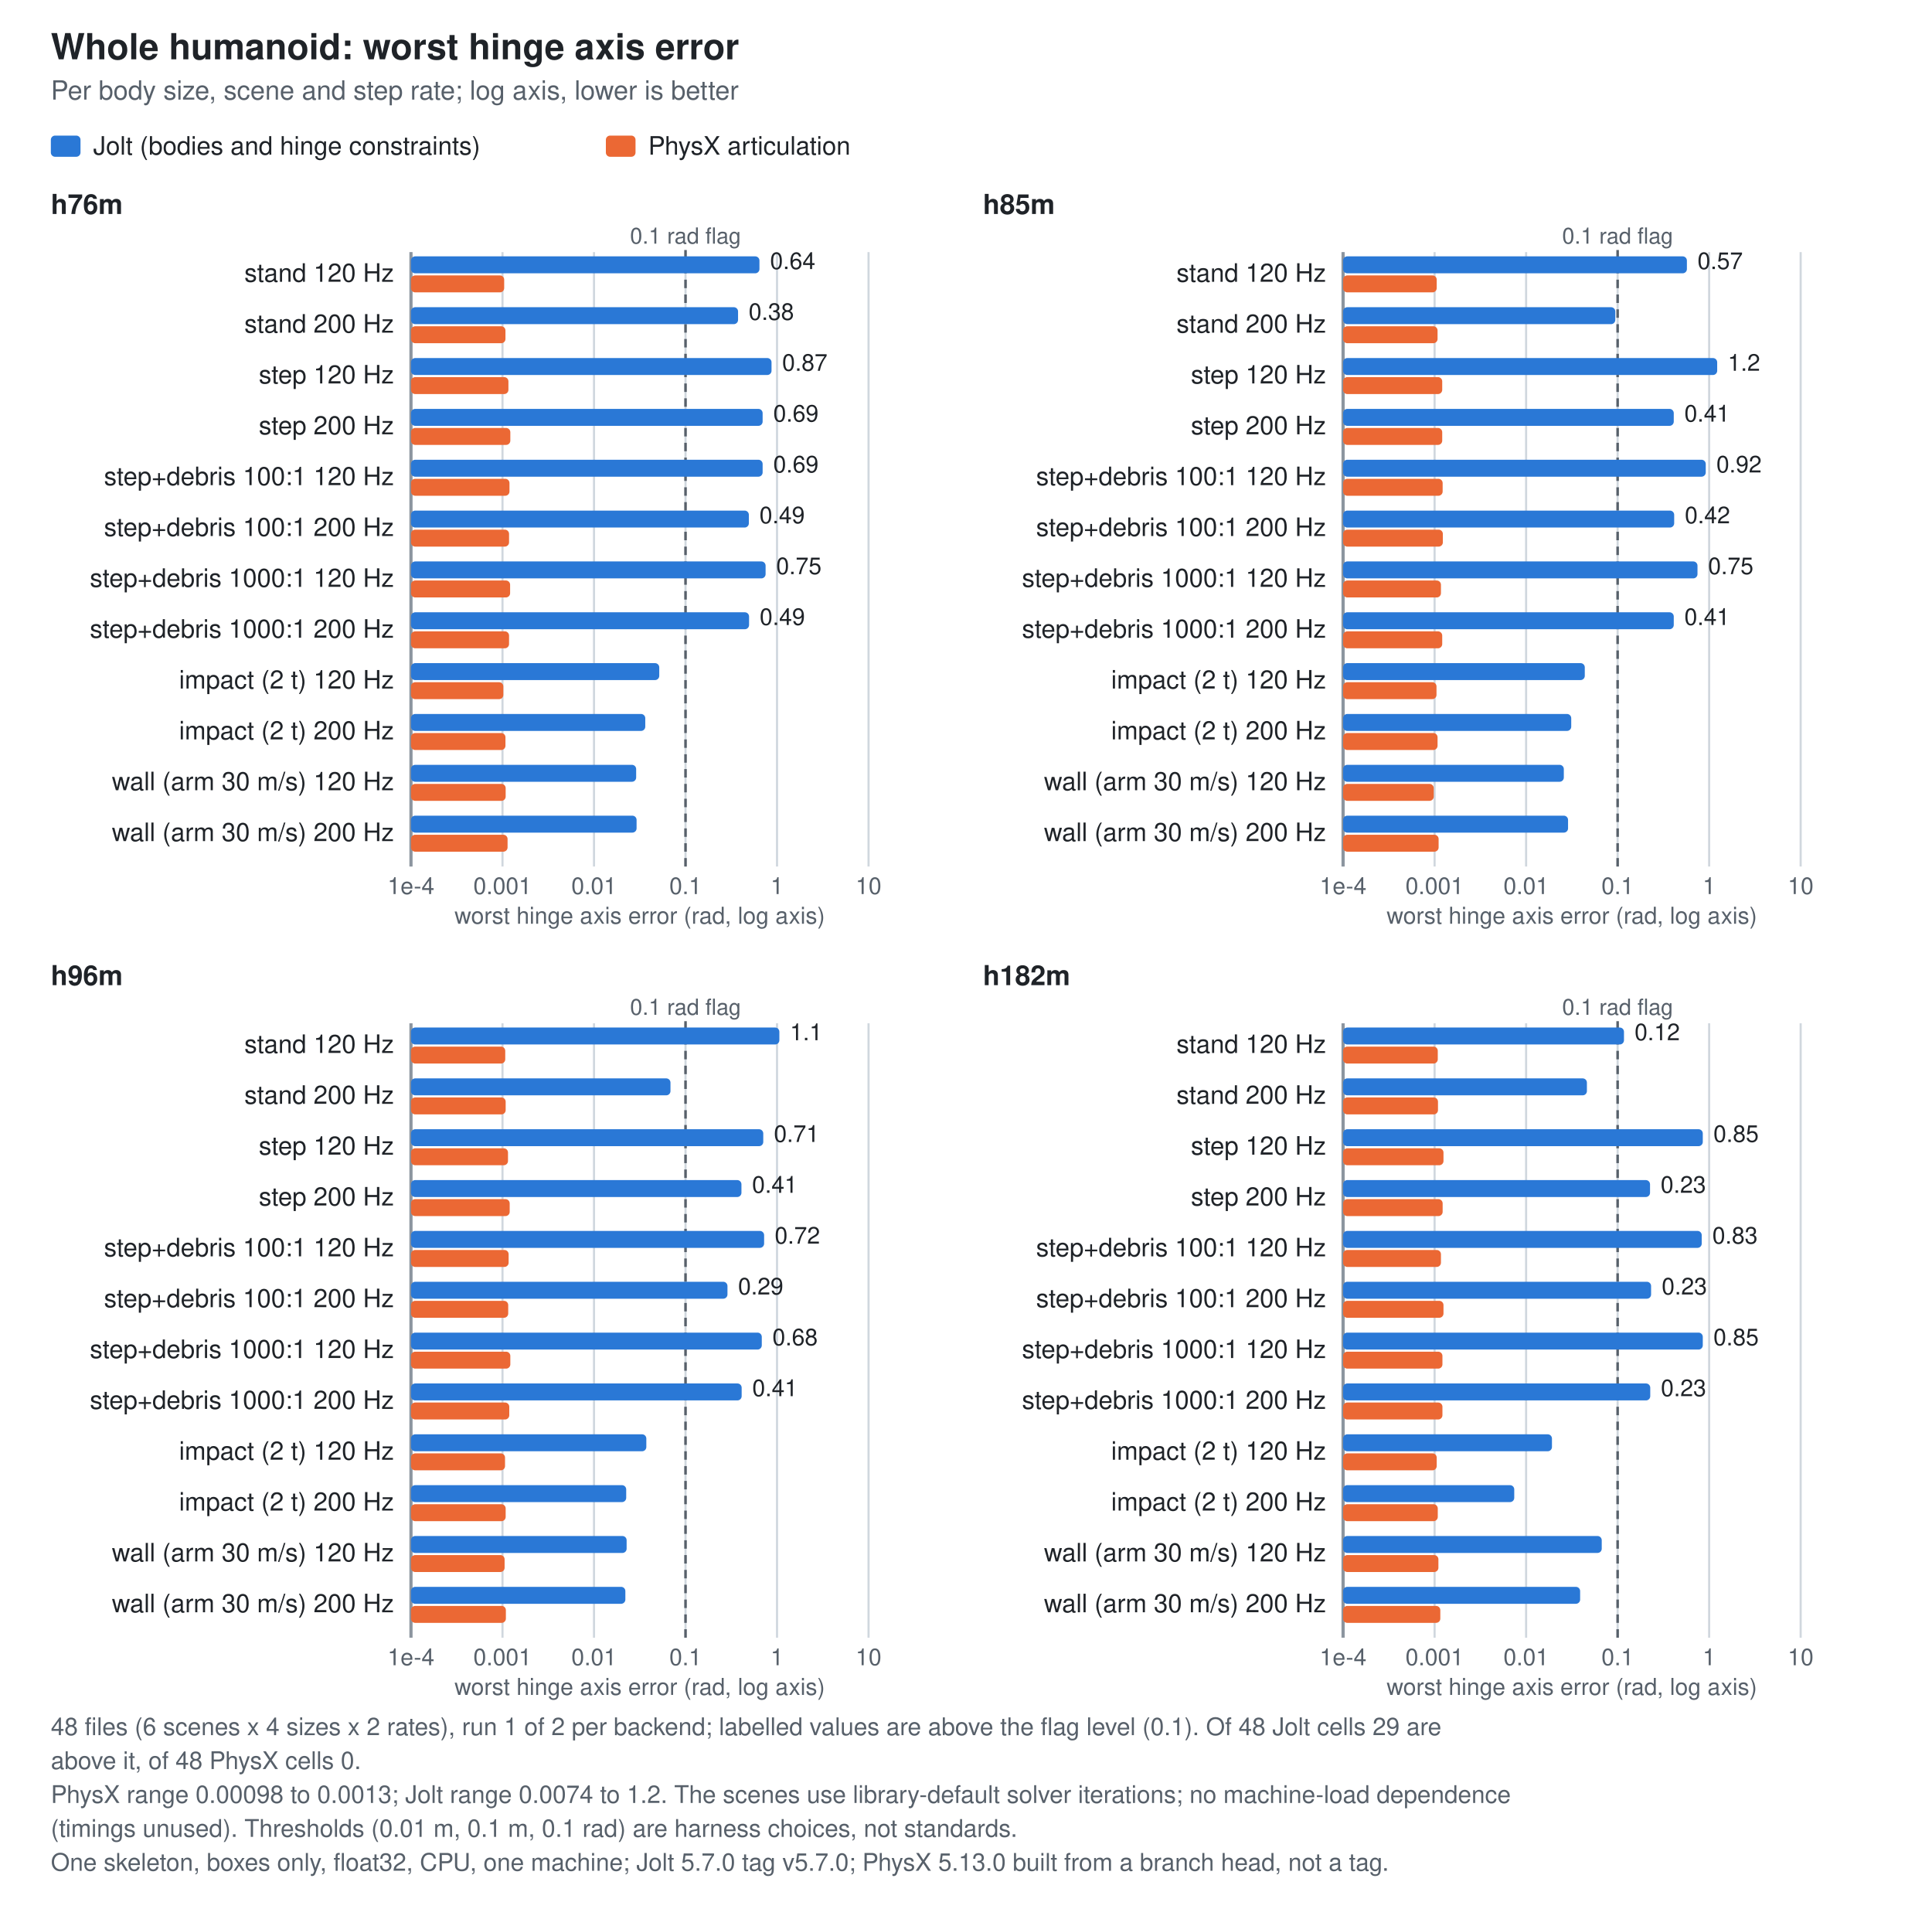
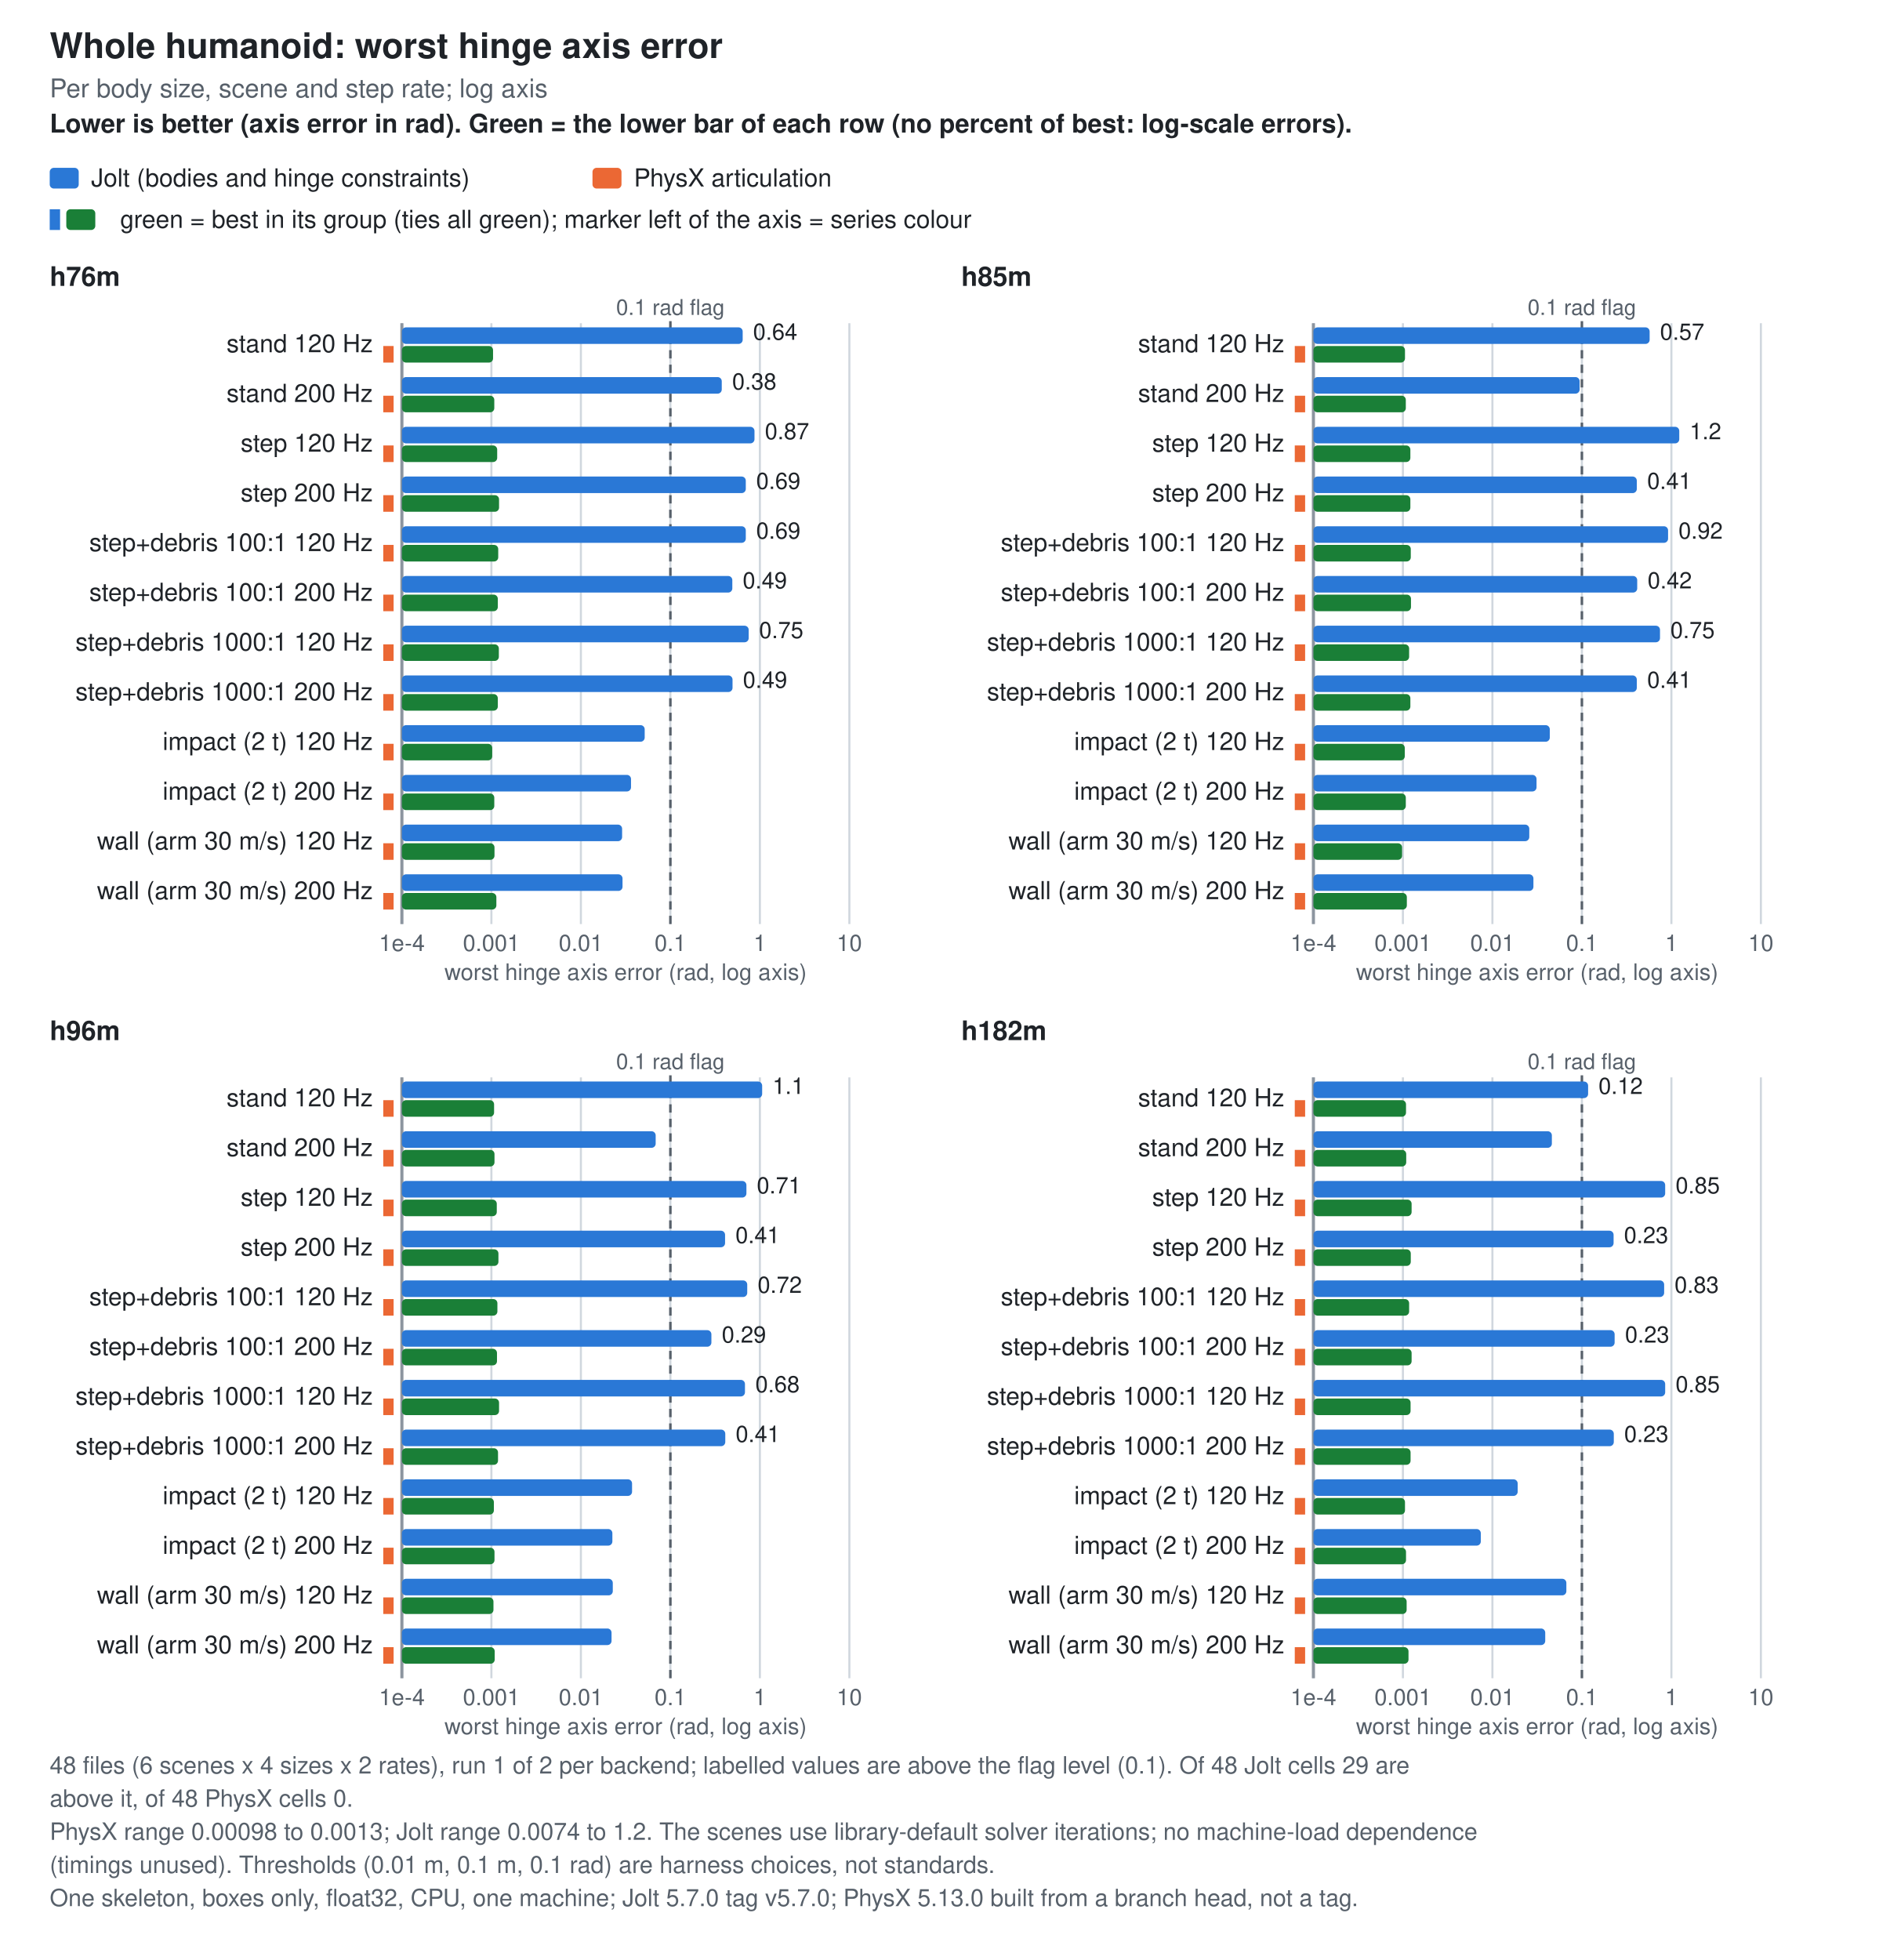
- <svg xmlns="http://www.w3.org/2000/svg" width="912" height="909" viewBox="0 0 912 909" font-family="Segoe UI, Helvetica, Arial, sans-serif" role="img" aria-labelledby="t d">
-   <style>.t{fill:#1f2328}.m{fill:#57606a}.ax{stroke:#8c959f}.g{stroke:#d0d7de}.f{stroke:#57606a;stroke-dasharray:4 3}.ring{fill:none;stroke:#1f2328;stroke-width:2}.s1{fill:#2a78d6}.s2{fill:#eb6834}.s3{fill:#1baf7a}@media (prefers-color-scheme:dark){.t{fill:#e6edf3}.m{fill:#9198a1}.ax{stroke:#6e7681}.g{stroke:#30363d}.f{stroke:#9198a1}.ring{stroke:#e6edf3}.s1{fill:#3987e5}.s2{fill:#d95926}.s3{fill:#199e70}}</style>
+ <svg xmlns="http://www.w3.org/2000/svg" width="912" height="946" viewBox="0 0 912 946" font-family="Segoe UI, Helvetica, Arial, sans-serif" role="img" aria-labelledby="t d">
+   <style>.t{fill:#1f2328}.m{fill:#57606a}.ax{stroke:#8c959f}.g{stroke:#d0d7de}.f{stroke:#57606a;stroke-dasharray:4 3}.ring{fill:none;stroke:#1f2328;stroke-width:2}.s1{fill:#2a78d6}.s2{fill:#eb6834}.s3{fill:#1baf7a}.best{fill:#1a7f37}@media (prefers-color-scheme:dark){.t{fill:#e6edf3}.m{fill:#9198a1}.ax{stroke:#6e7681}.g{stroke:#30363d}.f{stroke:#9198a1}.ring{stroke:#e6edf3}.s1{fill:#3987e5}.s2{fill:#d95926}.s3{fill:#199e70}.best{fill:#3fb950}}</style>
  <defs>
    <pattern id="hs1" width="6" height="6" patternUnits="userSpaceOnUse" patternTransform="rotate(45)">
      <rect width="6" height="6" class="s1" fill-opacity=".35" />
      <rect width="3" height="6" class="s1" />
    </pattern>
  </defs>
  <text x="24" y="28" font-size="17" font-weight="600" class="t">Whole humanoid: worst hinge axis error</text>
-   <text x="24" y="47" font-size="12.5" class="m">Per body size, scene and step rate; log axis, lower is better</text>
-   <rect x="24" y="64" width="14" height="10" rx="2" class="s1" />
-   <text x="44" y="73" font-size="12" class="t">Jolt (bodies and hinge constraints)</text>
-   <rect x="286" y="64" width="14" height="10" rx="2" class="s2" />
-   <text x="306" y="73" font-size="12" class="t">PhysX articulation</text>
-   <g transform="translate(0,89)">
+   <text x="24" y="47" font-size="12.5" class="m">Per body size, scene and step rate; log axis</text>
+   <text x="24" y="64" font-size="12.5" font-weight="600" class="t">Lower is better (axis error in rad). Green = the lower bar of each row (no percent of best: log-scale errors).</text>
+   <rect x="24" y="81" width="14" height="10" rx="2" class="s1" />
+   <text x="44" y="90" font-size="12" class="t">Jolt (bodies and hinge constraints)</text>
+   <rect x="286" y="81" width="14" height="10" rx="2" class="s2" />
+   <text x="306" y="90" font-size="12" class="t">PhysX articulation</text>
+   <rect x="24" y="101" width="5" height="10" class="s1" />
+   <rect x="32" y="101" width="14" height="10" rx="2" class="best" />
+   <text x="58" y="110" font-size="12" class="t">green = best in its group (ties all green); marker left of the axis = series colour</text>
+   <g transform="translate(0,126)">
    <text x="24" y="12" font-size="13" font-weight="600" class="t">h76m</text>
    <line x1="194.0" y1="30" x2="194.0" y2="320" class="g" stroke-width="1" />
    <text x="194.0" y="333" font-size="11" text-anchor="middle" class="m">1e-4</text>
    <line x1="237.2" y1="30" x2="237.2" y2="320" class="g" stroke-width="1" />
    <text x="237.2" y="333" font-size="11" text-anchor="middle" class="m">0.001</text>
    <line x1="280.4" y1="30" x2="280.4" y2="320" class="g" stroke-width="1" />
    <text x="280.4" y="333" font-size="11" text-anchor="middle" class="m">0.01</text>
    <line x1="323.6" y1="30" x2="323.6" y2="320" class="g" stroke-width="1" />
    <text x="323.6" y="333" font-size="11" text-anchor="middle" class="m">0.1</text>
    <line x1="366.8" y1="30" x2="366.8" y2="320" class="g" stroke-width="1" />
    <text x="366.8" y="333" font-size="11" text-anchor="middle" class="m">1</text>
    <line x1="410.0" y1="30" x2="410.0" y2="320" class="g" stroke-width="1" />
    <text x="410.0" y="333" font-size="11" text-anchor="middle" class="m">10</text>
    <line x1="194.0" y1="30" x2="194.0" y2="320" class="ax" stroke-width="1.5" />
    <line x1="323.6" y1="29" x2="323.6" y2="320" class="f" stroke-width="1.2" />
    <text x="323.6" y="26" font-size="10.5" text-anchor="middle" class="m">0.1 rad flag</text>
-     <text x="186" y="44.0" font-size="12" text-anchor="end" class="t">stand 120 Hz</text>
+     <text x="180" y="44.0" font-size="12" text-anchor="end" class="t">stand 120 Hz</text>
    <rect x="194.0" y="32.0" width="164.5" height="8" rx="2" class="s1" />
-     <text x="363.5" y="38.0" font-size="11" class="t">0.64</text>
-     <rect x="194.0" y="41.0" width="44.0" height="8" rx="2" class="s2" />
-     <text x="186" y="68.0" font-size="12" text-anchor="end" class="t">stand 200 Hz</text>
+     <text x="363.5" y="38.0" font-size="11" class="t">0.64<tspan class="m" />
+     </text>
+     <rect x="185.0" y="41.0" width="5" height="8" class="s2" />
+     <rect x="194.0" y="41.0" width="44.0" height="8" rx="2" class="best" />
+     <text x="180" y="68.0" font-size="12" text-anchor="end" class="t">stand 200 Hz</text>
    <rect x="194.0" y="56.0" width="154.4" height="8" rx="2" class="s1" />
-     <text x="353.4" y="62.0" font-size="11" class="t">0.38</text>
-     <rect x="194.0" y="65.0" width="44.6" height="8" rx="2" class="s2" />
-     <text x="186" y="92.0" font-size="12" text-anchor="end" class="t">step 120 Hz</text>
+     <text x="353.4" y="62.0" font-size="11" class="t">0.38<tspan class="m" />
+     </text>
+     <rect x="185.0" y="65.0" width="5" height="8" class="s2" />
+     <rect x="194.0" y="65.0" width="44.6" height="8" rx="2" class="best" />
+     <text x="180" y="92.0" font-size="12" text-anchor="end" class="t">step 120 Hz</text>
    <rect x="194.0" y="80.0" width="170.2" height="8" rx="2" class="s1" />
-     <text x="369.2" y="86.0" font-size="11" class="t">0.87</text>
-     <rect x="194.0" y="89.0" width="46.0" height="8" rx="2" class="s2" />
-     <text x="186" y="116.0" font-size="12" text-anchor="end" class="t">step 200 Hz</text>
+     <text x="369.2" y="86.0" font-size="11" class="t">0.87<tspan class="m" />
+     </text>
+     <rect x="185.0" y="89.0" width="5" height="8" class="s2" />
+     <rect x="194.0" y="89.0" width="46.0" height="8" rx="2" class="best" />
+     <text x="180" y="116.0" font-size="12" text-anchor="end" class="t">step 200 Hz</text>
    <rect x="194.0" y="104.0" width="166.0" height="8" rx="2" class="s1" />
-     <text x="365.0" y="110.0" font-size="11" class="t">0.69</text>
-     <rect x="194.0" y="113.0" width="46.9" height="8" rx="2" class="s2" />
-     <text x="186" y="140.0" font-size="12" text-anchor="end" class="t">step+debris 100:1 120 Hz</text>
+     <text x="365.0" y="110.0" font-size="11" class="t">0.69<tspan class="m" />
+     </text>
+     <rect x="185.0" y="113.0" width="5" height="8" class="s2" />
+     <rect x="194.0" y="113.0" width="46.9" height="8" rx="2" class="best" />
+     <text x="180" y="140.0" font-size="12" text-anchor="end" class="t">step+debris 100:1 120 Hz</text>
    <rect x="194.0" y="128.0" width="166.0" height="8" rx="2" class="s1" />
-     <text x="365.0" y="134.0" font-size="11" class="t">0.69</text>
-     <rect x="194.0" y="137.0" width="46.5" height="8" rx="2" class="s2" />
-     <text x="186" y="164.0" font-size="12" text-anchor="end" class="t">step+debris 100:1 200 Hz</text>
+     <text x="365.0" y="134.0" font-size="11" class="t">0.69<tspan class="m" />
+     </text>
+     <rect x="185.0" y="137.0" width="5" height="8" class="s2" />
+     <rect x="194.0" y="137.0" width="46.5" height="8" rx="2" class="best" />
+     <text x="180" y="164.0" font-size="12" text-anchor="end" class="t">step+debris 100:1 200 Hz</text>
    <rect x="194.0" y="152.0" width="159.5" height="8" rx="2" class="s1" />
-     <text x="358.5" y="158.0" font-size="11" class="t">0.49</text>
-     <rect x="194.0" y="161.0" width="46.3" height="8" rx="2" class="s2" />
-     <text x="186" y="188.0" font-size="12" text-anchor="end" class="t">step+debris 1000:1 120 Hz</text>
+     <text x="358.5" y="158.0" font-size="11" class="t">0.49<tspan class="m" />
+     </text>
+     <rect x="185.0" y="161.0" width="5" height="8" class="s2" />
+     <rect x="194.0" y="161.0" width="46.3" height="8" rx="2" class="best" />
+     <text x="180" y="188.0" font-size="12" text-anchor="end" class="t">step+debris 1000:1 120 Hz</text>
    <rect x="194.0" y="176.0" width="167.4" height="8" rx="2" class="s1" />
-     <text x="366.4" y="182.0" font-size="11" class="t">0.75</text>
-     <rect x="194.0" y="185.0" width="46.8" height="8" rx="2" class="s2" />
-     <text x="186" y="212.0" font-size="12" text-anchor="end" class="t">step+debris 1000:1 200 Hz</text>
+     <text x="366.4" y="182.0" font-size="11" class="t">0.75<tspan class="m" />
+     </text>
+     <rect x="185.0" y="185.0" width="5" height="8" class="s2" />
+     <rect x="194.0" y="185.0" width="46.8" height="8" rx="2" class="best" />
+     <text x="180" y="212.0" font-size="12" text-anchor="end" class="t">step+debris 1000:1 200 Hz</text>
    <rect x="194.0" y="200.0" width="159.6" height="8" rx="2" class="s1" />
-     <text x="358.6" y="206.0" font-size="11" class="t">0.49</text>
-     <rect x="194.0" y="209.0" width="46.3" height="8" rx="2" class="s2" />
-     <text x="186" y="236.0" font-size="12" text-anchor="end" class="t">impact (2 t) 120 Hz</text>
+     <text x="358.6" y="206.0" font-size="11" class="t">0.49<tspan class="m" />
+     </text>
+     <rect x="185.0" y="209.0" width="5" height="8" class="s2" />
+     <rect x="194.0" y="209.0" width="46.3" height="8" rx="2" class="best" />
+     <text x="180" y="236.0" font-size="12" text-anchor="end" class="t">impact (2 t) 120 Hz</text>
    <rect x="194.0" y="224.0" width="117.2" height="8" rx="2" class="s1" />
-     <rect x="194.0" y="233.0" width="43.6" height="8" rx="2" class="s2" />
-     <text x="186" y="260.0" font-size="12" text-anchor="end" class="t">impact (2 t) 200 Hz</text>
+     <rect x="185.0" y="233.0" width="5" height="8" class="s2" />
+     <rect x="194.0" y="233.0" width="43.6" height="8" rx="2" class="best" />
+     <text x="180" y="260.0" font-size="12" text-anchor="end" class="t">impact (2 t) 200 Hz</text>
    <rect x="194.0" y="248.0" width="110.6" height="8" rx="2" class="s1" />
-     <rect x="194.0" y="257.0" width="44.6" height="8" rx="2" class="s2" />
-     <text x="186" y="284.0" font-size="12" text-anchor="end" class="t">wall (arm 30 m/s) 120 Hz</text>
+     <rect x="185.0" y="257.0" width="5" height="8" class="s2" />
+     <rect x="194.0" y="257.0" width="44.6" height="8" rx="2" class="best" />
+     <text x="180" y="284.0" font-size="12" text-anchor="end" class="t">wall (arm 30 m/s) 120 Hz</text>
    <rect x="194.0" y="272.0" width="106.3" height="8" rx="2" class="s1" />
-     <rect x="194.0" y="281.0" width="44.7" height="8" rx="2" class="s2" />
-     <text x="186" y="308.0" font-size="12" text-anchor="end" class="t">wall (arm 30 m/s) 200 Hz</text>
+     <rect x="185.0" y="281.0" width="5" height="8" class="s2" />
+     <rect x="194.0" y="281.0" width="44.7" height="8" rx="2" class="best" />
+     <text x="180" y="308.0" font-size="12" text-anchor="end" class="t">wall (arm 30 m/s) 200 Hz</text>
    <rect x="194.0" y="296.0" width="106.5" height="8" rx="2" class="s1" />
-     <rect x="194.0" y="305.0" width="45.6" height="8" rx="2" class="s2" />
+     <rect x="185.0" y="305.0" width="5" height="8" class="s2" />
+     <rect x="194.0" y="305.0" width="45.6" height="8" rx="2" class="best" />
    <text x="302.0" y="347" font-size="11" text-anchor="middle" class="m">worst hinge axis error (rad, log axis)</text>
    <text x="464" y="12" font-size="13" font-weight="600" class="t">h85m</text>
    <line x1="634.0" y1="30" x2="634.0" y2="320" class="g" stroke-width="1" />
    <text x="634.0" y="333" font-size="11" text-anchor="middle" class="m">1e-4</text>
    <line x1="677.2" y1="30" x2="677.2" y2="320" class="g" stroke-width="1" />
    <text x="677.2" y="333" font-size="11" text-anchor="middle" class="m">0.001</text>
    <line x1="720.4" y1="30" x2="720.4" y2="320" class="g" stroke-width="1" />
    <text x="720.4" y="333" font-size="11" text-anchor="middle" class="m">0.01</text>
    <line x1="763.6" y1="30" x2="763.6" y2="320" class="g" stroke-width="1" />
    <text x="763.6" y="333" font-size="11" text-anchor="middle" class="m">0.1</text>
    <line x1="806.8" y1="30" x2="806.8" y2="320" class="g" stroke-width="1" />
    <text x="806.8" y="333" font-size="11" text-anchor="middle" class="m">1</text>
    <line x1="850.0" y1="30" x2="850.0" y2="320" class="g" stroke-width="1" />
    <text x="850.0" y="333" font-size="11" text-anchor="middle" class="m">10</text>
    <line x1="634.0" y1="30" x2="634.0" y2="320" class="ax" stroke-width="1.5" />
    <line x1="763.6" y1="29" x2="763.6" y2="320" class="f" stroke-width="1.2" />
    <text x="763.6" y="26" font-size="10.5" text-anchor="middle" class="m">0.1 rad flag</text>
-     <text x="626" y="44.0" font-size="12" text-anchor="end" class="t">stand 120 Hz</text>
+     <text x="620" y="44.0" font-size="12" text-anchor="end" class="t">stand 120 Hz</text>
    <rect x="634.0" y="32.0" width="162.3" height="8" rx="2" class="s1" />
-     <text x="801.3" y="38.0" font-size="11" class="t">0.57</text>
-     <rect x="634.0" y="41.0" width="44.2" height="8" rx="2" class="s2" />
-     <text x="626" y="68.0" font-size="12" text-anchor="end" class="t">stand 200 Hz</text>
+     <text x="801.3" y="38.0" font-size="11" class="t">0.57<tspan class="m" />
+     </text>
+     <rect x="625.0" y="41.0" width="5" height="8" class="s2" />
+     <rect x="634.0" y="41.0" width="44.2" height="8" rx="2" class="best" />
+     <text x="620" y="68.0" font-size="12" text-anchor="end" class="t">stand 200 Hz</text>
    <rect x="634.0" y="56.0" width="128.5" height="8" rx="2" class="s1" />
-     <rect x="634.0" y="65.0" width="44.6" height="8" rx="2" class="s2" />
-     <text x="626" y="92.0" font-size="12" text-anchor="end" class="t">step 120 Hz</text>
+     <rect x="625.0" y="65.0" width="5" height="8" class="s2" />
+     <rect x="634.0" y="65.0" width="44.6" height="8" rx="2" class="best" />
+     <text x="620" y="92.0" font-size="12" text-anchor="end" class="t">step 120 Hz</text>
    <rect x="634.0" y="80.0" width="176.6" height="8" rx="2" class="s1" />
-     <text x="815.6" y="86.0" font-size="11" class="t">1.2</text>
-     <rect x="634.0" y="89.0" width="46.8" height="8" rx="2" class="s2" />
-     <text x="626" y="116.0" font-size="12" text-anchor="end" class="t">step 200 Hz</text>
+     <text x="815.6" y="86.0" font-size="11" class="t">1.2<tspan class="m" />
+     </text>
+     <rect x="625.0" y="89.0" width="5" height="8" class="s2" />
+     <rect x="634.0" y="89.0" width="46.8" height="8" rx="2" class="best" />
+     <text x="620" y="116.0" font-size="12" text-anchor="end" class="t">step 200 Hz</text>
    <rect x="634.0" y="104.0" width="156.1" height="8" rx="2" class="s1" />
-     <text x="795.1" y="110.0" font-size="11" class="t">0.41</text>
-     <rect x="634.0" y="113.0" width="46.8" height="8" rx="2" class="s2" />
-     <text x="626" y="140.0" font-size="12" text-anchor="end" class="t">step+debris 100:1 120 Hz</text>
+     <text x="795.1" y="110.0" font-size="11" class="t">0.41<tspan class="m" />
+     </text>
+     <rect x="625.0" y="113.0" width="5" height="8" class="s2" />
+     <rect x="634.0" y="113.0" width="46.8" height="8" rx="2" class="best" />
+     <text x="620" y="140.0" font-size="12" text-anchor="end" class="t">step+debris 100:1 120 Hz</text>
    <rect x="634.0" y="128.0" width="171.2" height="8" rx="2" class="s1" />
-     <text x="810.2" y="134.0" font-size="11" class="t">0.92</text>
-     <rect x="634.0" y="137.0" width="47.0" height="8" rx="2" class="s2" />
-     <text x="626" y="164.0" font-size="12" text-anchor="end" class="t">step+debris 100:1 200 Hz</text>
+     <text x="810.2" y="134.0" font-size="11" class="t">0.92<tspan class="m" />
+     </text>
+     <rect x="625.0" y="137.0" width="5" height="8" class="s2" />
+     <rect x="634.0" y="137.0" width="47.0" height="8" rx="2" class="best" />
+     <text x="620" y="164.0" font-size="12" text-anchor="end" class="t">step+debris 100:1 200 Hz</text>
    <rect x="634.0" y="152.0" width="156.3" height="8" rx="2" class="s1" />
-     <text x="795.3" y="158.0" font-size="11" class="t">0.42</text>
-     <rect x="634.0" y="161.0" width="47.1" height="8" rx="2" class="s2" />
-     <text x="626" y="188.0" font-size="12" text-anchor="end" class="t">step+debris 1000:1 120 Hz</text>
+     <text x="795.3" y="158.0" font-size="11" class="t">0.42<tspan class="m" />
+     </text>
+     <rect x="625.0" y="161.0" width="5" height="8" class="s2" />
+     <rect x="634.0" y="161.0" width="47.1" height="8" rx="2" class="best" />
+     <text x="620" y="188.0" font-size="12" text-anchor="end" class="t">step+debris 1000:1 120 Hz</text>
    <rect x="634.0" y="176.0" width="167.3" height="8" rx="2" class="s1" />
-     <text x="806.3" y="182.0" font-size="11" class="t">0.75</text>
-     <rect x="634.0" y="185.0" width="46.2" height="8" rx="2" class="s2" />
-     <text x="626" y="212.0" font-size="12" text-anchor="end" class="t">step+debris 1000:1 200 Hz</text>
+     <text x="806.3" y="182.0" font-size="11" class="t">0.75<tspan class="m" />
+     </text>
+     <rect x="625.0" y="185.0" width="5" height="8" class="s2" />
+     <rect x="634.0" y="185.0" width="46.2" height="8" rx="2" class="best" />
+     <text x="620" y="212.0" font-size="12" text-anchor="end" class="t">step+debris 1000:1 200 Hz</text>
    <rect x="634.0" y="200.0" width="156.1" height="8" rx="2" class="s1" />
-     <text x="795.1" y="206.0" font-size="11" class="t">0.41</text>
-     <rect x="634.0" y="209.0" width="46.8" height="8" rx="2" class="s2" />
-     <text x="626" y="236.0" font-size="12" text-anchor="end" class="t">impact (2 t) 120 Hz</text>
+     <text x="795.1" y="206.0" font-size="11" class="t">0.41<tspan class="m" />
+     </text>
+     <rect x="625.0" y="209.0" width="5" height="8" class="s2" />
+     <rect x="634.0" y="209.0" width="46.8" height="8" rx="2" class="best" />
+     <text x="620" y="236.0" font-size="12" text-anchor="end" class="t">impact (2 t) 120 Hz</text>
    <rect x="634.0" y="224.0" width="114.1" height="8" rx="2" class="s1" />
-     <rect x="634.0" y="233.0" width="44.1" height="8" rx="2" class="s2" />
-     <text x="626" y="260.0" font-size="12" text-anchor="end" class="t">impact (2 t) 200 Hz</text>
+     <rect x="625.0" y="233.0" width="5" height="8" class="s2" />
+     <rect x="634.0" y="233.0" width="44.1" height="8" rx="2" class="best" />
+     <text x="620" y="260.0" font-size="12" text-anchor="end" class="t">impact (2 t) 200 Hz</text>
    <rect x="634.0" y="248.0" width="107.7" height="8" rx="2" class="s1" />
-     <rect x="634.0" y="257.0" width="44.6" height="8" rx="2" class="s2" />
-     <text x="626" y="284.0" font-size="12" text-anchor="end" class="t">wall (arm 30 m/s) 120 Hz</text>
+     <rect x="625.0" y="257.0" width="5" height="8" class="s2" />
+     <rect x="634.0" y="257.0" width="44.6" height="8" rx="2" class="best" />
+     <text x="620" y="284.0" font-size="12" text-anchor="end" class="t">wall (arm 30 m/s) 120 Hz</text>
    <rect x="634.0" y="272.0" width="104.2" height="8" rx="2" class="s1" />
-     <rect x="634.0" y="281.0" width="42.8" height="8" rx="2" class="s2" />
-     <text x="626" y="308.0" font-size="12" text-anchor="end" class="t">wall (arm 30 m/s) 200 Hz</text>
+     <rect x="625.0" y="281.0" width="5" height="8" class="s2" />
+     <rect x="634.0" y="281.0" width="42.8" height="8" rx="2" class="best" />
+     <text x="620" y="308.0" font-size="12" text-anchor="end" class="t">wall (arm 30 m/s) 200 Hz</text>
    <rect x="634.0" y="296.0" width="106.2" height="8" rx="2" class="s1" />
-     <rect x="634.0" y="305.0" width="45.1" height="8" rx="2" class="s2" />
+     <rect x="625.0" y="305.0" width="5" height="8" class="s2" />
+     <rect x="634.0" y="305.0" width="45.1" height="8" rx="2" class="best" />
    <text x="742.0" y="347" font-size="11" text-anchor="middle" class="m">worst hinge axis error (rad, log axis)</text>
    <text x="24" y="376" font-size="13" font-weight="600" class="t">h96m</text>
    <line x1="194.0" y1="394" x2="194.0" y2="684" class="g" stroke-width="1" />
    <text x="194.0" y="697" font-size="11" text-anchor="middle" class="m">1e-4</text>
    <line x1="237.2" y1="394" x2="237.2" y2="684" class="g" stroke-width="1" />
    <text x="237.2" y="697" font-size="11" text-anchor="middle" class="m">0.001</text>
    <line x1="280.4" y1="394" x2="280.4" y2="684" class="g" stroke-width="1" />
    <text x="280.4" y="697" font-size="11" text-anchor="middle" class="m">0.01</text>
    <line x1="323.6" y1="394" x2="323.6" y2="684" class="g" stroke-width="1" />
    <text x="323.6" y="697" font-size="11" text-anchor="middle" class="m">0.1</text>
    <line x1="366.8" y1="394" x2="366.8" y2="684" class="g" stroke-width="1" />
    <text x="366.8" y="697" font-size="11" text-anchor="middle" class="m">1</text>
    <line x1="410.0" y1="394" x2="410.0" y2="684" class="g" stroke-width="1" />
    <text x="410.0" y="697" font-size="11" text-anchor="middle" class="m">10</text>
    <line x1="194.0" y1="394" x2="194.0" y2="684" class="ax" stroke-width="1.5" />
    <line x1="323.6" y1="393" x2="323.6" y2="684" class="f" stroke-width="1.2" />
    <text x="323.6" y="390" font-size="10.5" text-anchor="middle" class="m">0.1 rad flag</text>
-     <text x="186" y="408.0" font-size="12" text-anchor="end" class="t">stand 120 Hz</text>
+     <text x="180" y="408.0" font-size="12" text-anchor="end" class="t">stand 120 Hz</text>
    <rect x="194.0" y="396.0" width="173.9" height="8" rx="2" class="s1" />
-     <text x="372.9" y="402.0" font-size="11" class="t">1.1</text>
-     <rect x="194.0" y="405.0" width="44.5" height="8" rx="2" class="s2" />
-     <text x="186" y="432.0" font-size="12" text-anchor="end" class="t">stand 200 Hz</text>
+     <text x="372.9" y="402.0" font-size="11" class="t">1.1<tspan class="m" />
+     </text>
+     <rect x="185.0" y="405.0" width="5" height="8" class="s2" />
+     <rect x="194.0" y="405.0" width="44.5" height="8" rx="2" class="best" />
+     <text x="180" y="432.0" font-size="12" text-anchor="end" class="t">stand 200 Hz</text>
    <rect x="194.0" y="420.0" width="122.5" height="8" rx="2" class="s1" />
-     <rect x="194.0" y="429.0" width="44.7" height="8" rx="2" class="s2" />
-     <text x="186" y="456.0" font-size="12" text-anchor="end" class="t">step 120 Hz</text>
+     <rect x="185.0" y="429.0" width="5" height="8" class="s2" />
+     <rect x="194.0" y="429.0" width="44.7" height="8" rx="2" class="best" />
+     <text x="180" y="456.0" font-size="12" text-anchor="end" class="t">step 120 Hz</text>
    <rect x="194.0" y="444.0" width="166.3" height="8" rx="2" class="s1" />
-     <text x="365.3" y="450.0" font-size="11" class="t">0.71</text>
-     <rect x="194.0" y="453.0" width="45.8" height="8" rx="2" class="s2" />
-     <text x="186" y="480.0" font-size="12" text-anchor="end" class="t">step 200 Hz</text>
+     <text x="365.3" y="450.0" font-size="11" class="t">0.71<tspan class="m" />
+     </text>
+     <rect x="185.0" y="453.0" width="5" height="8" class="s2" />
+     <rect x="194.0" y="453.0" width="45.8" height="8" rx="2" class="best" />
+     <text x="180" y="480.0" font-size="12" text-anchor="end" class="t">step 200 Hz</text>
    <rect x="194.0" y="468.0" width="156.0" height="8" rx="2" class="s1" />
-     <text x="355.0" y="474.0" font-size="11" class="t">0.41</text>
-     <rect x="194.0" y="477.0" width="46.6" height="8" rx="2" class="s2" />
-     <text x="186" y="504.0" font-size="12" text-anchor="end" class="t">step+debris 100:1 120 Hz</text>
+     <text x="355.0" y="474.0" font-size="11" class="t">0.41<tspan class="m" />
+     </text>
+     <rect x="185.0" y="477.0" width="5" height="8" class="s2" />
+     <rect x="194.0" y="477.0" width="46.6" height="8" rx="2" class="best" />
+     <text x="180" y="504.0" font-size="12" text-anchor="end" class="t">step+debris 100:1 120 Hz</text>
    <rect x="194.0" y="492.0" width="166.7" height="8" rx="2" class="s1" />
-     <text x="365.7" y="498.0" font-size="11" class="t">0.72</text>
-     <rect x="194.0" y="501.0" width="46.1" height="8" rx="2" class="s2" />
-     <text x="186" y="528.0" font-size="12" text-anchor="end" class="t">step+debris 100:1 200 Hz</text>
+     <text x="365.7" y="498.0" font-size="11" class="t">0.72<tspan class="m" />
+     </text>
+     <rect x="185.0" y="501.0" width="5" height="8" class="s2" />
+     <rect x="194.0" y="501.0" width="46.1" height="8" rx="2" class="best" />
+     <text x="180" y="528.0" font-size="12" text-anchor="end" class="t">step+debris 100:1 200 Hz</text>
    <rect x="194.0" y="516.0" width="149.4" height="8" rx="2" class="s1" />
-     <text x="348.4" y="522.0" font-size="11" class="t">0.29</text>
-     <rect x="194.0" y="525.0" width="45.9" height="8" rx="2" class="s2" />
-     <text x="186" y="552.0" font-size="12" text-anchor="end" class="t">step+debris 1000:1 120 Hz</text>
+     <text x="348.4" y="522.0" font-size="11" class="t">0.29<tspan class="m" />
+     </text>
+     <rect x="185.0" y="525.0" width="5" height="8" class="s2" />
+     <rect x="194.0" y="525.0" width="45.9" height="8" rx="2" class="best" />
+     <text x="180" y="552.0" font-size="12" text-anchor="end" class="t">step+debris 1000:1 120 Hz</text>
    <rect x="194.0" y="540.0" width="165.6" height="8" rx="2" class="s1" />
-     <text x="364.6" y="546.0" font-size="11" class="t">0.68</text>
-     <rect x="194.0" y="549.0" width="46.9" height="8" rx="2" class="s2" />
-     <text x="186" y="576.0" font-size="12" text-anchor="end" class="t">step+debris 1000:1 200 Hz</text>
+     <text x="364.6" y="546.0" font-size="11" class="t">0.68<tspan class="m" />
+     </text>
+     <rect x="185.0" y="549.0" width="5" height="8" class="s2" />
+     <rect x="194.0" y="549.0" width="46.9" height="8" rx="2" class="best" />
+     <text x="180" y="576.0" font-size="12" text-anchor="end" class="t">step+debris 1000:1 200 Hz</text>
    <rect x="194.0" y="564.0" width="156.1" height="8" rx="2" class="s1" />
-     <text x="355.1" y="570.0" font-size="11" class="t">0.41</text>
-     <rect x="194.0" y="573.0" width="46.4" height="8" rx="2" class="s2" />
-     <text x="186" y="600.0" font-size="12" text-anchor="end" class="t">impact (2 t) 120 Hz</text>
+     <text x="355.1" y="570.0" font-size="11" class="t">0.41<tspan class="m" />
+     </text>
+     <rect x="185.0" y="573.0" width="5" height="8" class="s2" />
+     <rect x="194.0" y="573.0" width="46.4" height="8" rx="2" class="best" />
+     <text x="180" y="600.0" font-size="12" text-anchor="end" class="t">impact (2 t) 120 Hz</text>
    <rect x="194.0" y="588.0" width="111.1" height="8" rx="2" class="s1" />
-     <rect x="194.0" y="597.0" width="44.4" height="8" rx="2" class="s2" />
-     <text x="186" y="624.0" font-size="12" text-anchor="end" class="t">impact (2 t) 200 Hz</text>
+     <rect x="185.0" y="597.0" width="5" height="8" class="s2" />
+     <rect x="194.0" y="597.0" width="44.4" height="8" rx="2" class="best" />
+     <text x="180" y="624.0" font-size="12" text-anchor="end" class="t">impact (2 t) 200 Hz</text>
    <rect x="194.0" y="612.0" width="101.6" height="8" rx="2" class="s1" />
-     <rect x="194.0" y="621.0" width="44.7" height="8" rx="2" class="s2" />
-     <text x="186" y="648.0" font-size="12" text-anchor="end" class="t">wall (arm 30 m/s) 120 Hz</text>
+     <rect x="185.0" y="621.0" width="5" height="8" class="s2" />
+     <rect x="194.0" y="621.0" width="44.7" height="8" rx="2" class="best" />
+     <text x="180" y="648.0" font-size="12" text-anchor="end" class="t">wall (arm 30 m/s) 120 Hz</text>
    <rect x="194.0" y="636.0" width="101.8" height="8" rx="2" class="s1" />
-     <rect x="194.0" y="645.0" width="44.2" height="8" rx="2" class="s2" />
-     <text x="186" y="672.0" font-size="12" text-anchor="end" class="t">wall (arm 30 m/s) 200 Hz</text>
+     <rect x="185.0" y="645.0" width="5" height="8" class="s2" />
+     <rect x="194.0" y="645.0" width="44.2" height="8" rx="2" class="best" />
+     <text x="180" y="672.0" font-size="12" text-anchor="end" class="t">wall (arm 30 m/s) 200 Hz</text>
    <rect x="194.0" y="660.0" width="101.2" height="8" rx="2" class="s1" />
-     <rect x="194.0" y="669.0" width="44.8" height="8" rx="2" class="s2" />
+     <rect x="185.0" y="669.0" width="5" height="8" class="s2" />
+     <rect x="194.0" y="669.0" width="44.8" height="8" rx="2" class="best" />
    <text x="302.0" y="711" font-size="11" text-anchor="middle" class="m">worst hinge axis error (rad, log axis)</text>
    <text x="464" y="376" font-size="13" font-weight="600" class="t">h182m</text>
    <line x1="634.0" y1="394" x2="634.0" y2="684" class="g" stroke-width="1" />
    <text x="634.0" y="697" font-size="11" text-anchor="middle" class="m">1e-4</text>
    <line x1="677.2" y1="394" x2="677.2" y2="684" class="g" stroke-width="1" />
    <text x="677.2" y="697" font-size="11" text-anchor="middle" class="m">0.001</text>
    <line x1="720.4" y1="394" x2="720.4" y2="684" class="g" stroke-width="1" />
    <text x="720.4" y="697" font-size="11" text-anchor="middle" class="m">0.01</text>
    <line x1="763.6" y1="394" x2="763.6" y2="684" class="g" stroke-width="1" />
    <text x="763.6" y="697" font-size="11" text-anchor="middle" class="m">0.1</text>
    <line x1="806.8" y1="394" x2="806.8" y2="684" class="g" stroke-width="1" />
    <text x="806.8" y="697" font-size="11" text-anchor="middle" class="m">1</text>
    <line x1="850.0" y1="394" x2="850.0" y2="684" class="g" stroke-width="1" />
    <text x="850.0" y="697" font-size="11" text-anchor="middle" class="m">10</text>
    <line x1="634.0" y1="394" x2="634.0" y2="684" class="ax" stroke-width="1.5" />
    <line x1="763.6" y1="393" x2="763.6" y2="684" class="f" stroke-width="1.2" />
    <text x="763.6" y="390" font-size="10.5" text-anchor="middle" class="m">0.1 rad flag</text>
-     <text x="626" y="408.0" font-size="12" text-anchor="end" class="t">stand 120 Hz</text>
+     <text x="620" y="408.0" font-size="12" text-anchor="end" class="t">stand 120 Hz</text>
    <rect x="634.0" y="396.0" width="132.6" height="8" rx="2" class="s1" />
-     <text x="771.6" y="402.0" font-size="11" class="t">0.12</text>
-     <rect x="634.0" y="405.0" width="44.7" height="8" rx="2" class="s2" />
-     <text x="626" y="432.0" font-size="12" text-anchor="end" class="t">stand 200 Hz</text>
+     <text x="771.6" y="402.0" font-size="11" class="t">0.12<tspan class="m" />
+     </text>
+     <rect x="625.0" y="405.0" width="5" height="8" class="s2" />
+     <rect x="634.0" y="405.0" width="44.7" height="8" rx="2" class="best" />
+     <text x="620" y="432.0" font-size="12" text-anchor="end" class="t">stand 200 Hz</text>
    <rect x="634.0" y="420.0" width="115.1" height="8" rx="2" class="s1" />
-     <rect x="634.0" y="429.0" width="44.8" height="8" rx="2" class="s2" />
-     <text x="626" y="456.0" font-size="12" text-anchor="end" class="t">step 120 Hz</text>
+     <rect x="625.0" y="429.0" width="5" height="8" class="s2" />
+     <rect x="634.0" y="429.0" width="44.8" height="8" rx="2" class="best" />
+     <text x="620" y="456.0" font-size="12" text-anchor="end" class="t">step 120 Hz</text>
    <rect x="634.0" y="444.0" width="169.8" height="8" rx="2" class="s1" />
-     <text x="808.8" y="450.0" font-size="11" class="t">0.85</text>
-     <rect x="634.0" y="453.0" width="47.4" height="8" rx="2" class="s2" />
-     <text x="626" y="480.0" font-size="12" text-anchor="end" class="t">step 200 Hz</text>
+     <text x="808.8" y="450.0" font-size="11" class="t">0.85<tspan class="m" />
+     </text>
+     <rect x="625.0" y="453.0" width="5" height="8" class="s2" />
+     <rect x="634.0" y="453.0" width="47.4" height="8" rx="2" class="best" />
+     <text x="620" y="480.0" font-size="12" text-anchor="end" class="t">step 200 Hz</text>
    <rect x="634.0" y="468.0" width="144.9" height="8" rx="2" class="s1" />
-     <text x="783.9" y="474.0" font-size="11" class="t">0.23</text>
-     <rect x="634.0" y="477.0" width="47.0" height="8" rx="2" class="s2" />
-     <text x="626" y="504.0" font-size="12" text-anchor="end" class="t">step+debris 100:1 120 Hz</text>
+     <text x="783.9" y="474.0" font-size="11" class="t">0.23<tspan class="m" />
+     </text>
+     <rect x="625.0" y="477.0" width="5" height="8" class="s2" />
+     <rect x="634.0" y="477.0" width="47.0" height="8" rx="2" class="best" />
+     <text x="620" y="504.0" font-size="12" text-anchor="end" class="t">step+debris 100:1 120 Hz</text>
    <rect x="634.0" y="492.0" width="169.3" height="8" rx="2" class="s1" />
-     <text x="808.3" y="498.0" font-size="11" class="t">0.83</text>
-     <rect x="634.0" y="501.0" width="46.2" height="8" rx="2" class="s2" />
-     <text x="626" y="528.0" font-size="12" text-anchor="end" class="t">step+debris 100:1 200 Hz</text>
+     <text x="808.3" y="498.0" font-size="11" class="t">0.83<tspan class="m" />
+     </text>
+     <rect x="625.0" y="501.0" width="5" height="8" class="s2" />
+     <rect x="634.0" y="501.0" width="46.2" height="8" rx="2" class="best" />
+     <text x="620" y="528.0" font-size="12" text-anchor="end" class="t">step+debris 100:1 200 Hz</text>
    <rect x="634.0" y="516.0" width="145.4" height="8" rx="2" class="s1" />
-     <text x="784.4" y="522.0" font-size="11" class="t">0.23</text>
-     <rect x="634.0" y="525.0" width="47.4" height="8" rx="2" class="s2" />
-     <text x="626" y="552.0" font-size="12" text-anchor="end" class="t">step+debris 1000:1 120 Hz</text>
+     <text x="784.4" y="522.0" font-size="11" class="t">0.23<tspan class="m" />
+     </text>
+     <rect x="625.0" y="525.0" width="5" height="8" class="s2" />
+     <rect x="634.0" y="525.0" width="47.4" height="8" rx="2" class="best" />
+     <text x="620" y="552.0" font-size="12" text-anchor="end" class="t">step+debris 1000:1 120 Hz</text>
    <rect x="634.0" y="540.0" width="169.8" height="8" rx="2" class="s1" />
-     <text x="808.8" y="546.0" font-size="11" class="t">0.85</text>
-     <rect x="634.0" y="549.0" width="46.9" height="8" rx="2" class="s2" />
-     <text x="626" y="576.0" font-size="12" text-anchor="end" class="t">step+debris 1000:1 200 Hz</text>
+     <text x="808.8" y="546.0" font-size="11" class="t">0.85<tspan class="m" />
+     </text>
+     <rect x="625.0" y="549.0" width="5" height="8" class="s2" />
+     <rect x="634.0" y="549.0" width="46.9" height="8" rx="2" class="best" />
+     <text x="620" y="576.0" font-size="12" text-anchor="end" class="t">step+debris 1000:1 200 Hz</text>
    <rect x="634.0" y="564.0" width="145.0" height="8" rx="2" class="s1" />
-     <text x="784.0" y="570.0" font-size="11" class="t">0.23</text>
-     <rect x="634.0" y="573.0" width="46.9" height="8" rx="2" class="s2" />
-     <text x="626" y="600.0" font-size="12" text-anchor="end" class="t">impact (2 t) 120 Hz</text>
+     <text x="784.0" y="570.0" font-size="11" class="t">0.23<tspan class="m" />
+     </text>
+     <rect x="625.0" y="573.0" width="5" height="8" class="s2" />
+     <rect x="634.0" y="573.0" width="46.9" height="8" rx="2" class="best" />
+     <text x="620" y="600.0" font-size="12" text-anchor="end" class="t">impact (2 t) 120 Hz</text>
    <rect x="634.0" y="588.0" width="98.6" height="8" rx="2" class="s1" />
-     <rect x="634.0" y="597.0" width="44.2" height="8" rx="2" class="s2" />
-     <text x="626" y="624.0" font-size="12" text-anchor="end" class="t">impact (2 t) 200 Hz</text>
+     <rect x="625.0" y="597.0" width="5" height="8" class="s2" />
+     <rect x="634.0" y="597.0" width="44.2" height="8" rx="2" class="best" />
+     <text x="620" y="624.0" font-size="12" text-anchor="end" class="t">impact (2 t) 200 Hz</text>
    <rect x="634.0" y="612.0" width="80.8" height="8" rx="2" class="s1" />
-     <rect x="634.0" y="621.0" width="44.7" height="8" rx="2" class="s2" />
-     <text x="626" y="648.0" font-size="12" text-anchor="end" class="t">wall (arm 30 m/s) 120 Hz</text>
+     <rect x="625.0" y="621.0" width="5" height="8" class="s2" />
+     <rect x="634.0" y="621.0" width="44.7" height="8" rx="2" class="best" />
+     <text x="620" y="648.0" font-size="12" text-anchor="end" class="t">wall (arm 30 m/s) 120 Hz</text>
    <rect x="634.0" y="636.0" width="122.1" height="8" rx="2" class="s1" />
-     <rect x="634.0" y="645.0" width="45.0" height="8" rx="2" class="s2" />
-     <text x="626" y="672.0" font-size="12" text-anchor="end" class="t">wall (arm 30 m/s) 200 Hz</text>
+     <rect x="625.0" y="645.0" width="5" height="8" class="s2" />
+     <rect x="634.0" y="645.0" width="45.0" height="8" rx="2" class="best" />
+     <text x="620" y="672.0" font-size="12" text-anchor="end" class="t">wall (arm 30 m/s) 200 Hz</text>
    <rect x="634.0" y="660.0" width="111.9" height="8" rx="2" class="s1" />
-     <rect x="634.0" y="669.0" width="45.9" height="8" rx="2" class="s2" />
+     <rect x="625.0" y="669.0" width="5" height="8" class="s2" />
+     <rect x="634.0" y="669.0" width="45.9" height="8" rx="2" class="best" />
    <text x="742.0" y="711" font-size="11" text-anchor="middle" class="m">worst hinge axis error (rad, log axis)</text>
  </g>
-   <text x="24" y="819" font-size="11.5" class="m">48 files (6 scenes x 4 sizes x 2 rates), run 1 of 2 per backend; labelled values are above the flag level (0.1). Of 48 Jolt cells 29 are</text>
-   <text x="24" y="835" font-size="11.5" class="m">above it, of 48 PhysX cells 0.</text>
-   <text x="24" y="851" font-size="11.5" class="m">PhysX range 0.00098 to 0.0013; Jolt range 0.0074 to 1.2. The scenes use library-default solver iterations; no machine-load dependence</text>
-   <text x="24" y="867" font-size="11.5" class="m">(timings unused). Thresholds (0.01 m, 0.1 m, 0.1 rad) are harness choices, not standards.</text>
-   <text x="24" y="883" font-size="11.5" class="m">One skeleton, boxes only, float32, CPU, one machine; Jolt 5.7.0 tag v5.7.0; PhysX 5.13.0 built from a branch head, not a tag.</text>
+   <text x="24" y="856" font-size="11.5" class="m">48 files (6 scenes x 4 sizes x 2 rates), run 1 of 2 per backend; labelled values are above the flag level (0.1). Of 48 Jolt cells 29 are</text>
+   <text x="24" y="872" font-size="11.5" class="m">above it, of 48 PhysX cells 0.</text>
+   <text x="24" y="888" font-size="11.5" class="m">PhysX range 0.00098 to 0.0013; Jolt range 0.0074 to 1.2. The scenes use library-default solver iterations; no machine-load dependence</text>
+   <text x="24" y="904" font-size="11.5" class="m">(timings unused). Thresholds (0.01 m, 0.1 m, 0.1 rad) are harness choices, not standards.</text>
+   <text x="24" y="920" font-size="11.5" class="m">One skeleton, boxes only, float32, CPU, one machine; Jolt 5.7.0 tag v5.7.0; PhysX 5.13.0 built from a branch head, not a tag.</text>
</svg>
